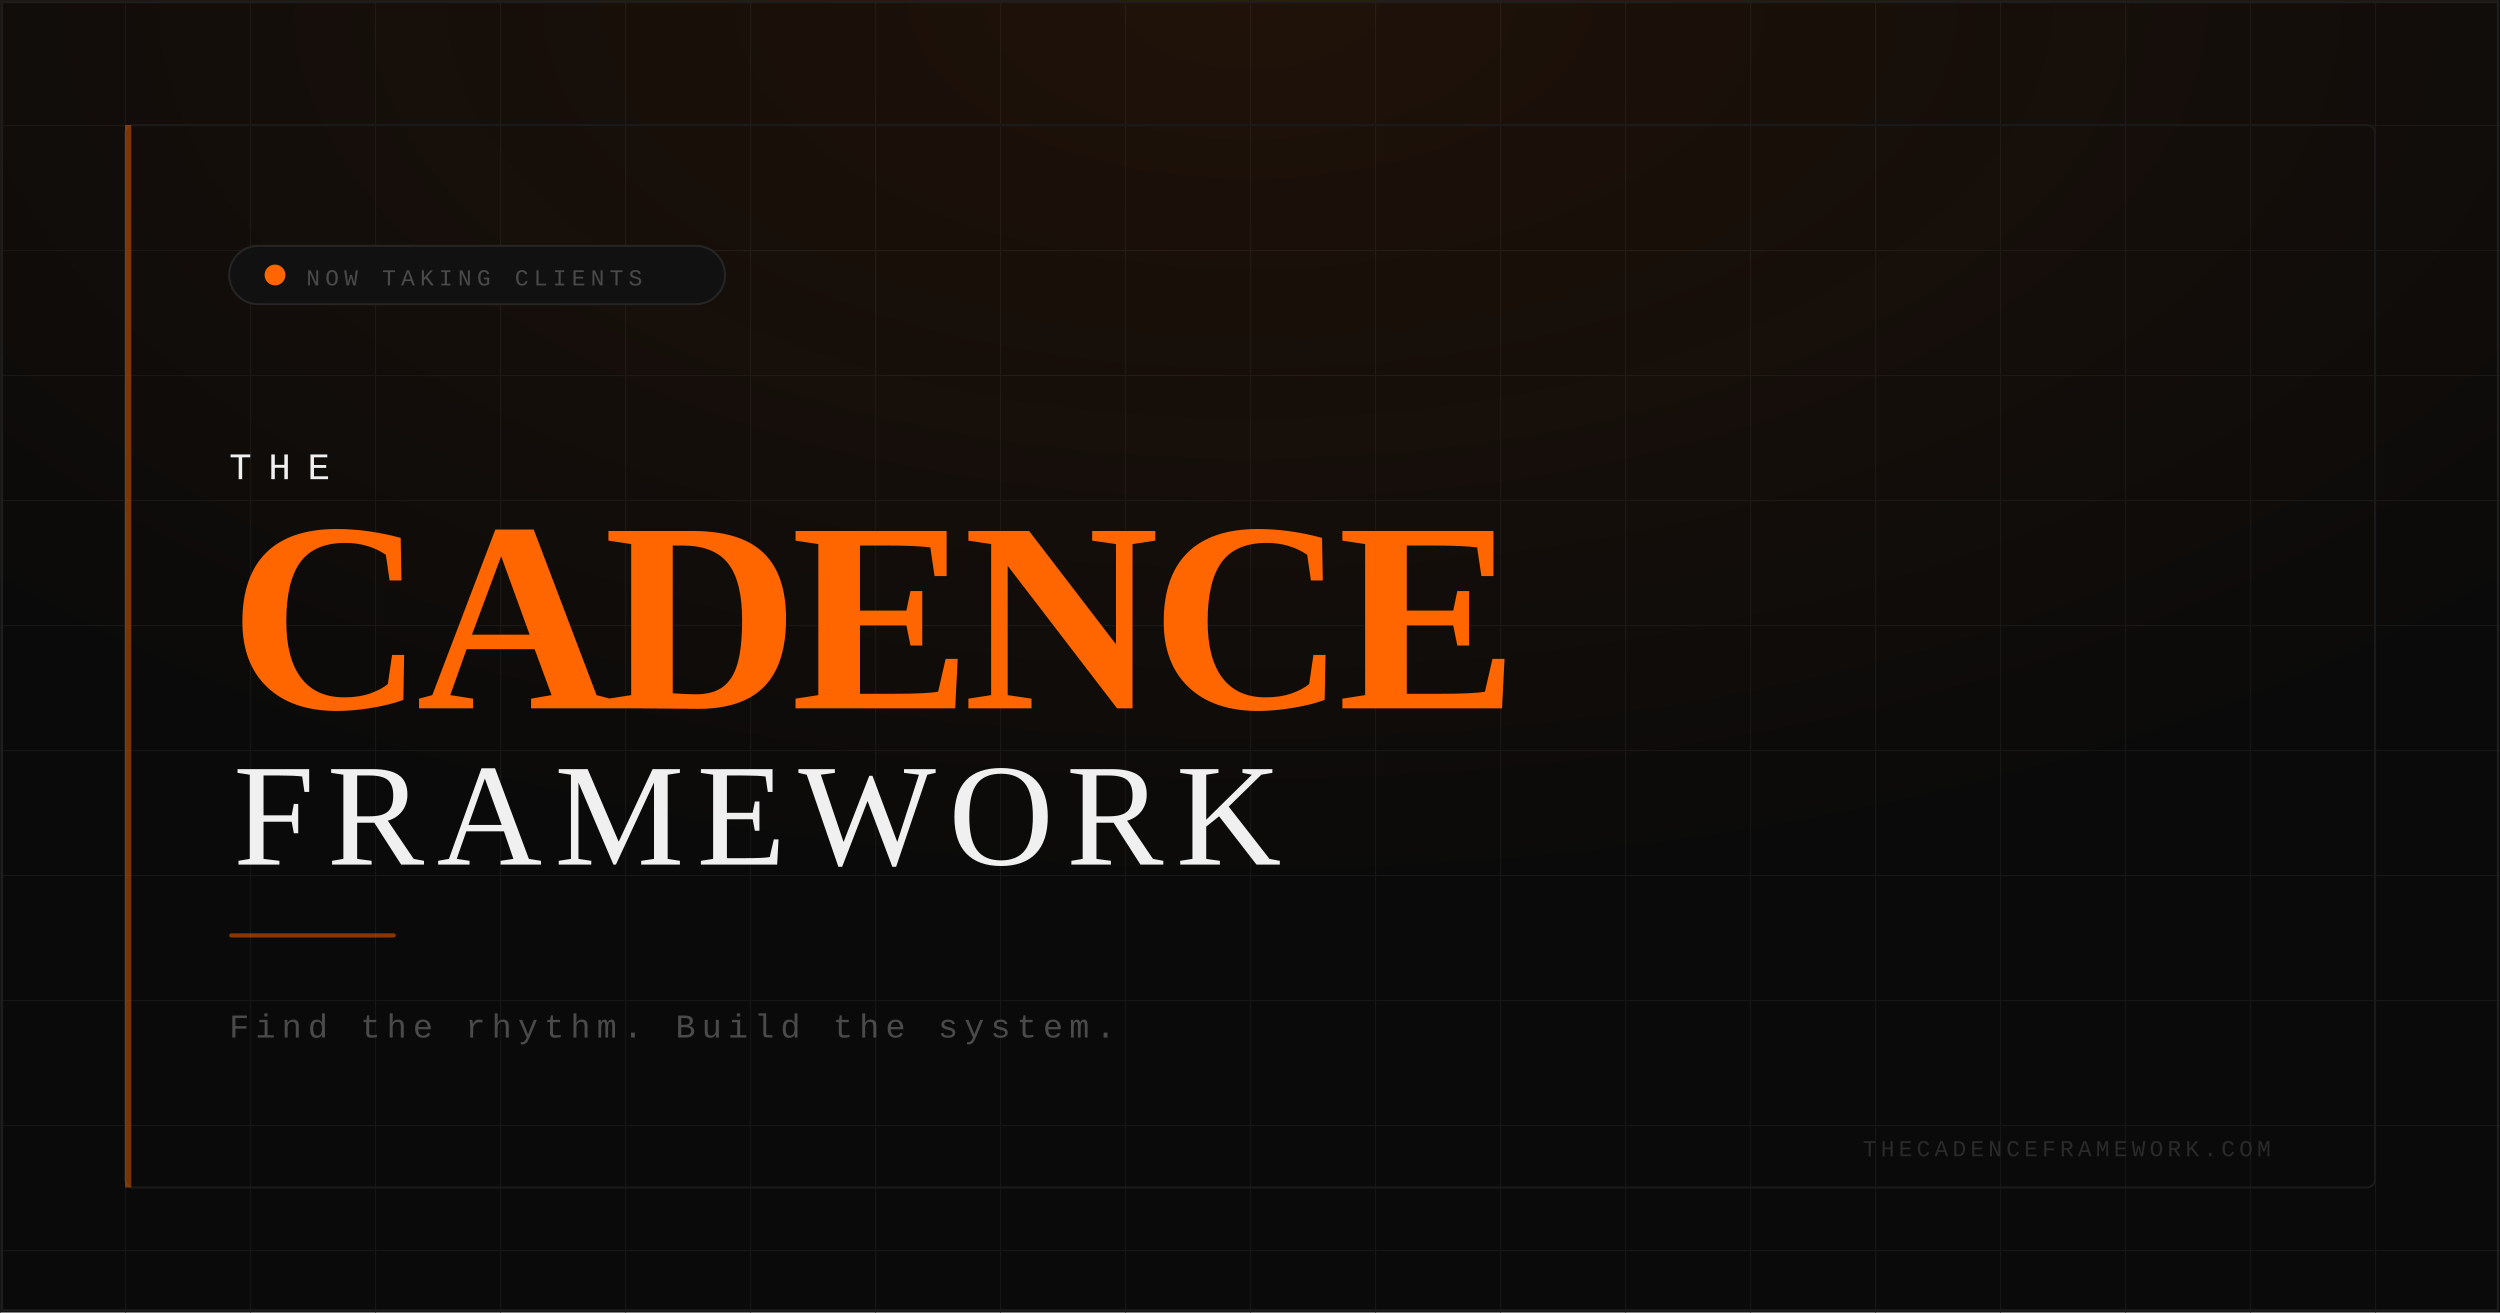
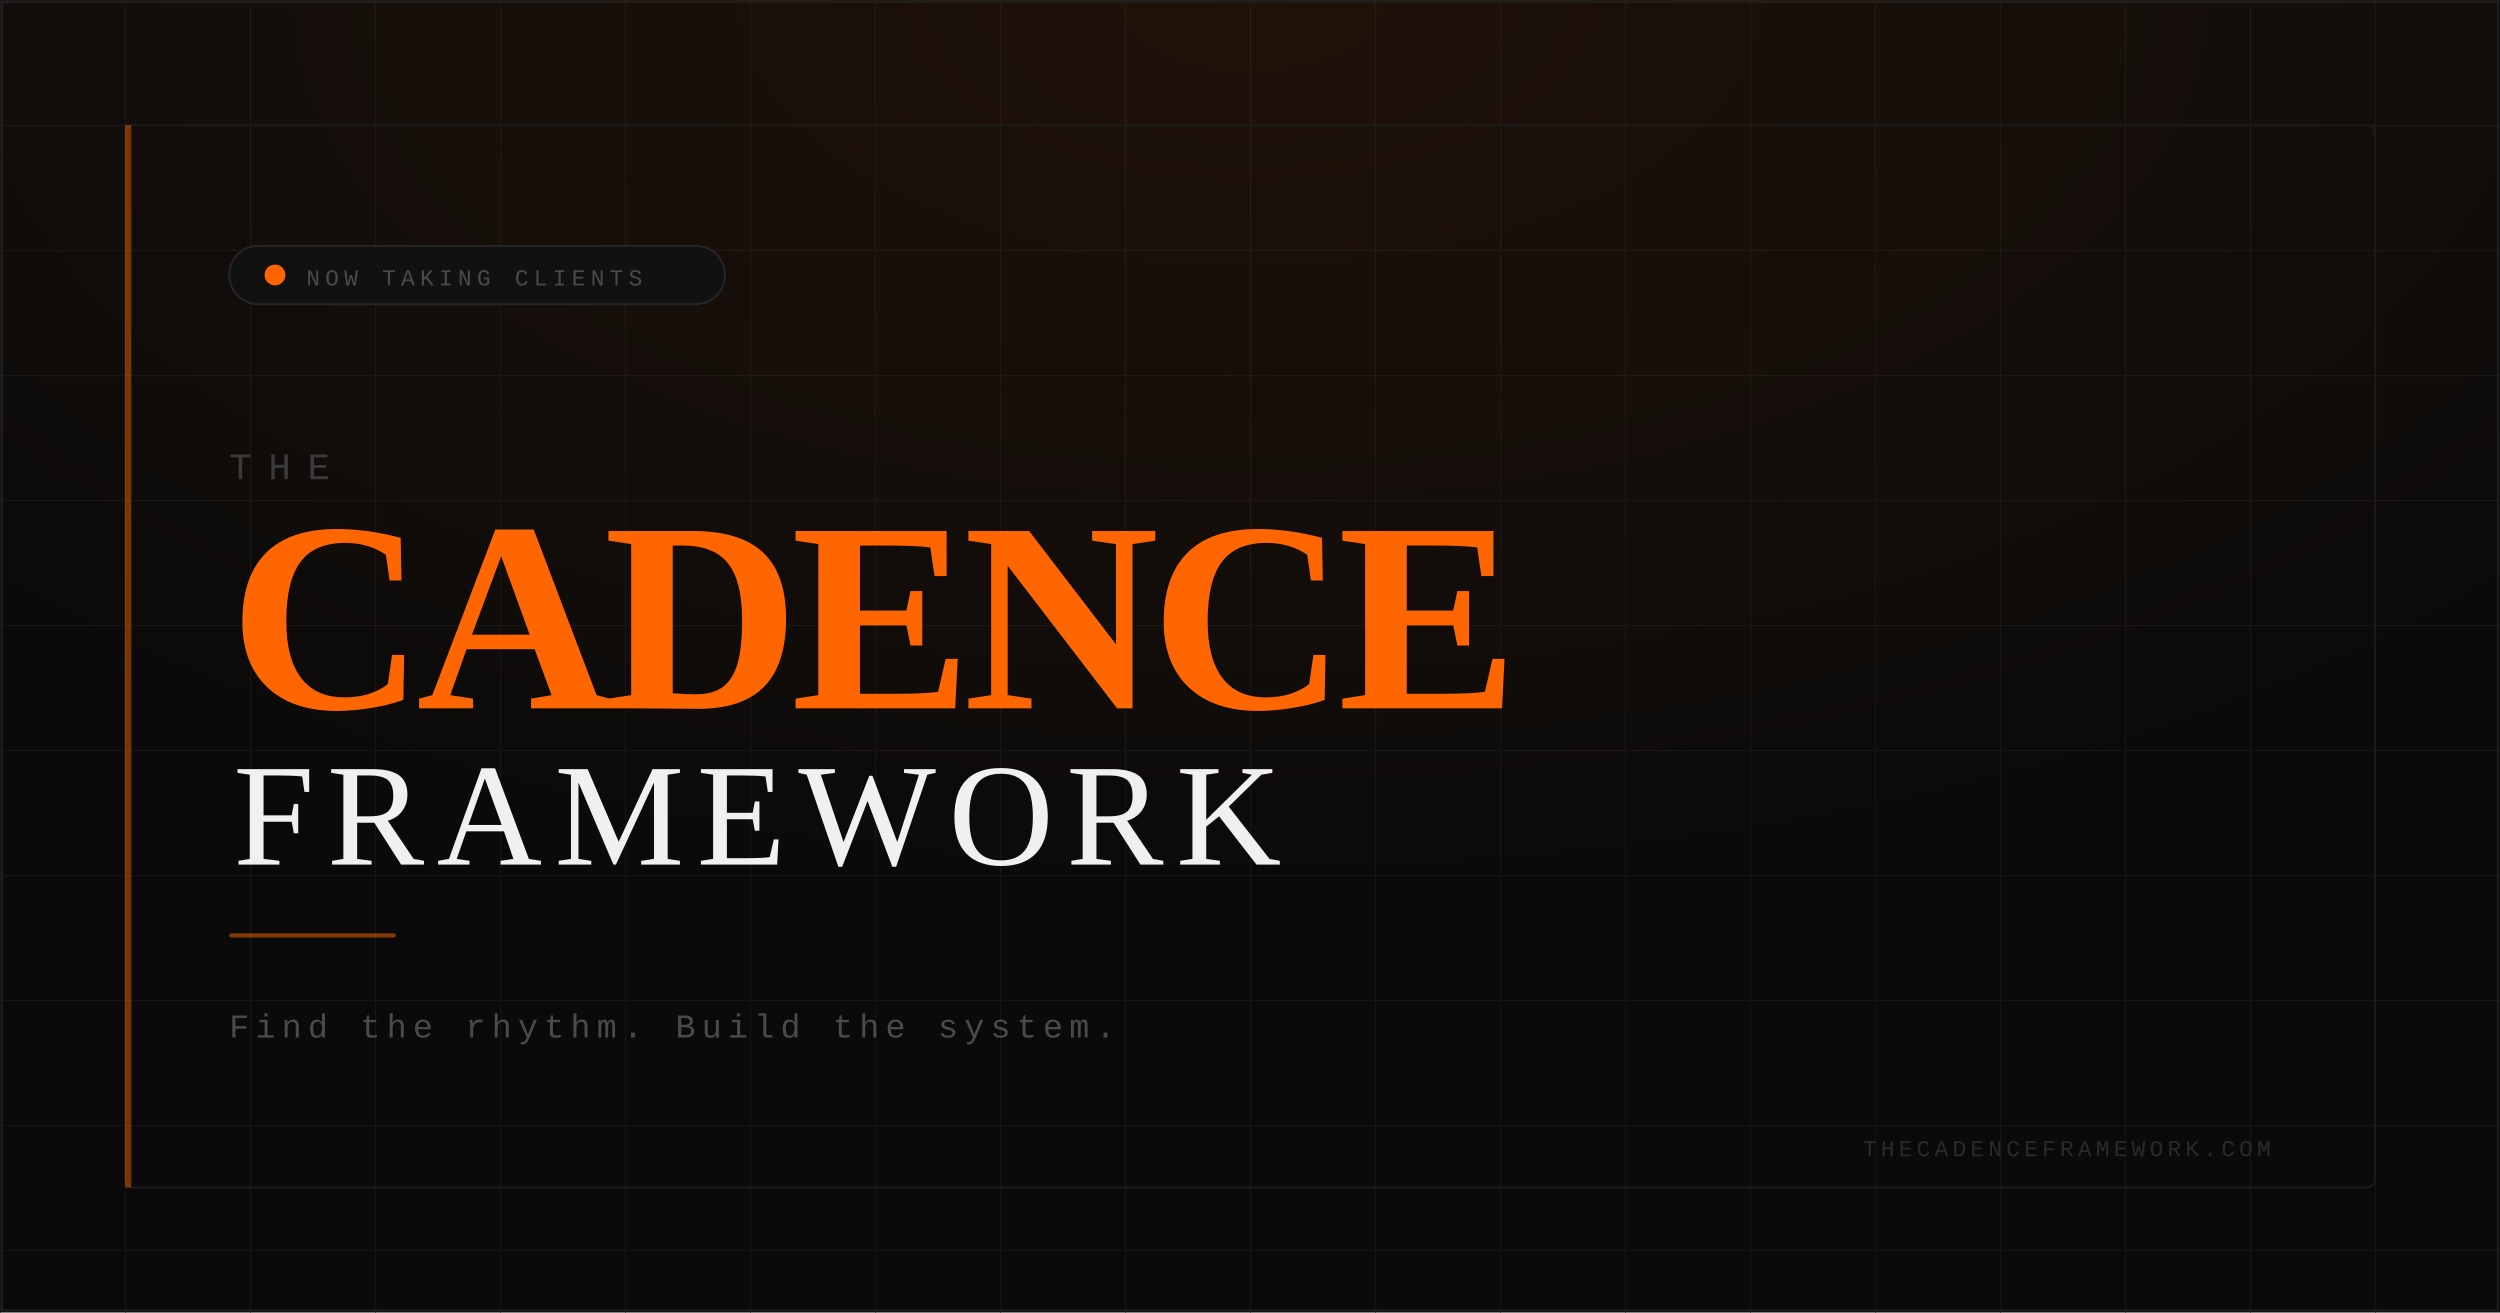
<svg xmlns="http://www.w3.org/2000/svg" viewBox="0 0 1200 630" width="1200" height="630">
  <rect width="1200" height="630" fill="#0a0a0a" />
  <defs>
    <pattern id="grid" width="60" height="60" patternUnits="userSpaceOnUse">
      <path d="M 60 0 L 0 0 0 60" fill="none" stroke="#161616" stroke-width="1" />
    </pattern>
    <radialGradient id="glow" cx="50%" cy="0%" r="70%">
      <stop offset="0%" stop-color="#ff6600" stop-opacity="0.09" />
      <stop offset="100%" stop-color="#ff6600" stop-opacity="0" />
    </radialGradient>
  </defs>
  <rect width="1200" height="630" fill="url(#grid)" />
  <rect width="1200" height="630" fill="url(#glow)" />
  <rect x="1" y="1" width="1198" height="628" fill="none" stroke="#1e1e1e" stroke-width="1" />
  <rect x="60" y="60" width="1080" height="510" fill="none" stroke="#1a1a1a" stroke-width="1" rx="4" />
  <rect x="60" y="60" width="3" height="510" fill="#ff6600" opacity="0.45" />
  <rect x="110" y="118" width="238" height="28" rx="14" fill="#111" stroke="#252525" stroke-width="1" />
  <circle cx="132" cy="132" r="5" fill="#ff6600" />
  <text x="147" y="137" font-family="'Courier New', Courier, monospace" font-size="11" fill="#4a4a4a" letter-spacing="2.5">NOW TAKING CLIENTS</text>
-   <text x="110" y="230" font-family="'Courier New', Courier, monospace" font-size="18" fill="#f0f0f0" letter-spacing="8">THE</text>
+   <text x="110" y="230" font-family="'Courier New', Courier, monospace" font-size="18" fill="#3a3a3a" letter-spacing="8">THE</text>
  <text x="110" y="340" font-family="Georgia, 'Times New Roman', serif" font-size="130" font-weight="700" fill="#ff6600" letter-spacing="-4">CADENCE</text>
  <text x="112" y="415" font-family="Georgia, 'Times New Roman', serif" font-size="70" font-weight="400" fill="#f0f0f0" letter-spacing="6">FRAMEWORK</text>
  <rect x="110" y="448" width="80" height="2" fill="#ff6600" rx="1" opacity="0.5" />
  <text x="110" y="498" font-family="'Courier New', Courier, monospace" font-size="16" fill="#4a4a4a" letter-spacing="3">Find the rhythm. Build the system.</text>
  <text x="1090" y="555" font-family="'Courier New', Courier, monospace" font-size="11" fill="#2a2a2a" text-anchor="end" letter-spacing="2">THECADENCEFRAMEWORK.COM</text>
</svg>
